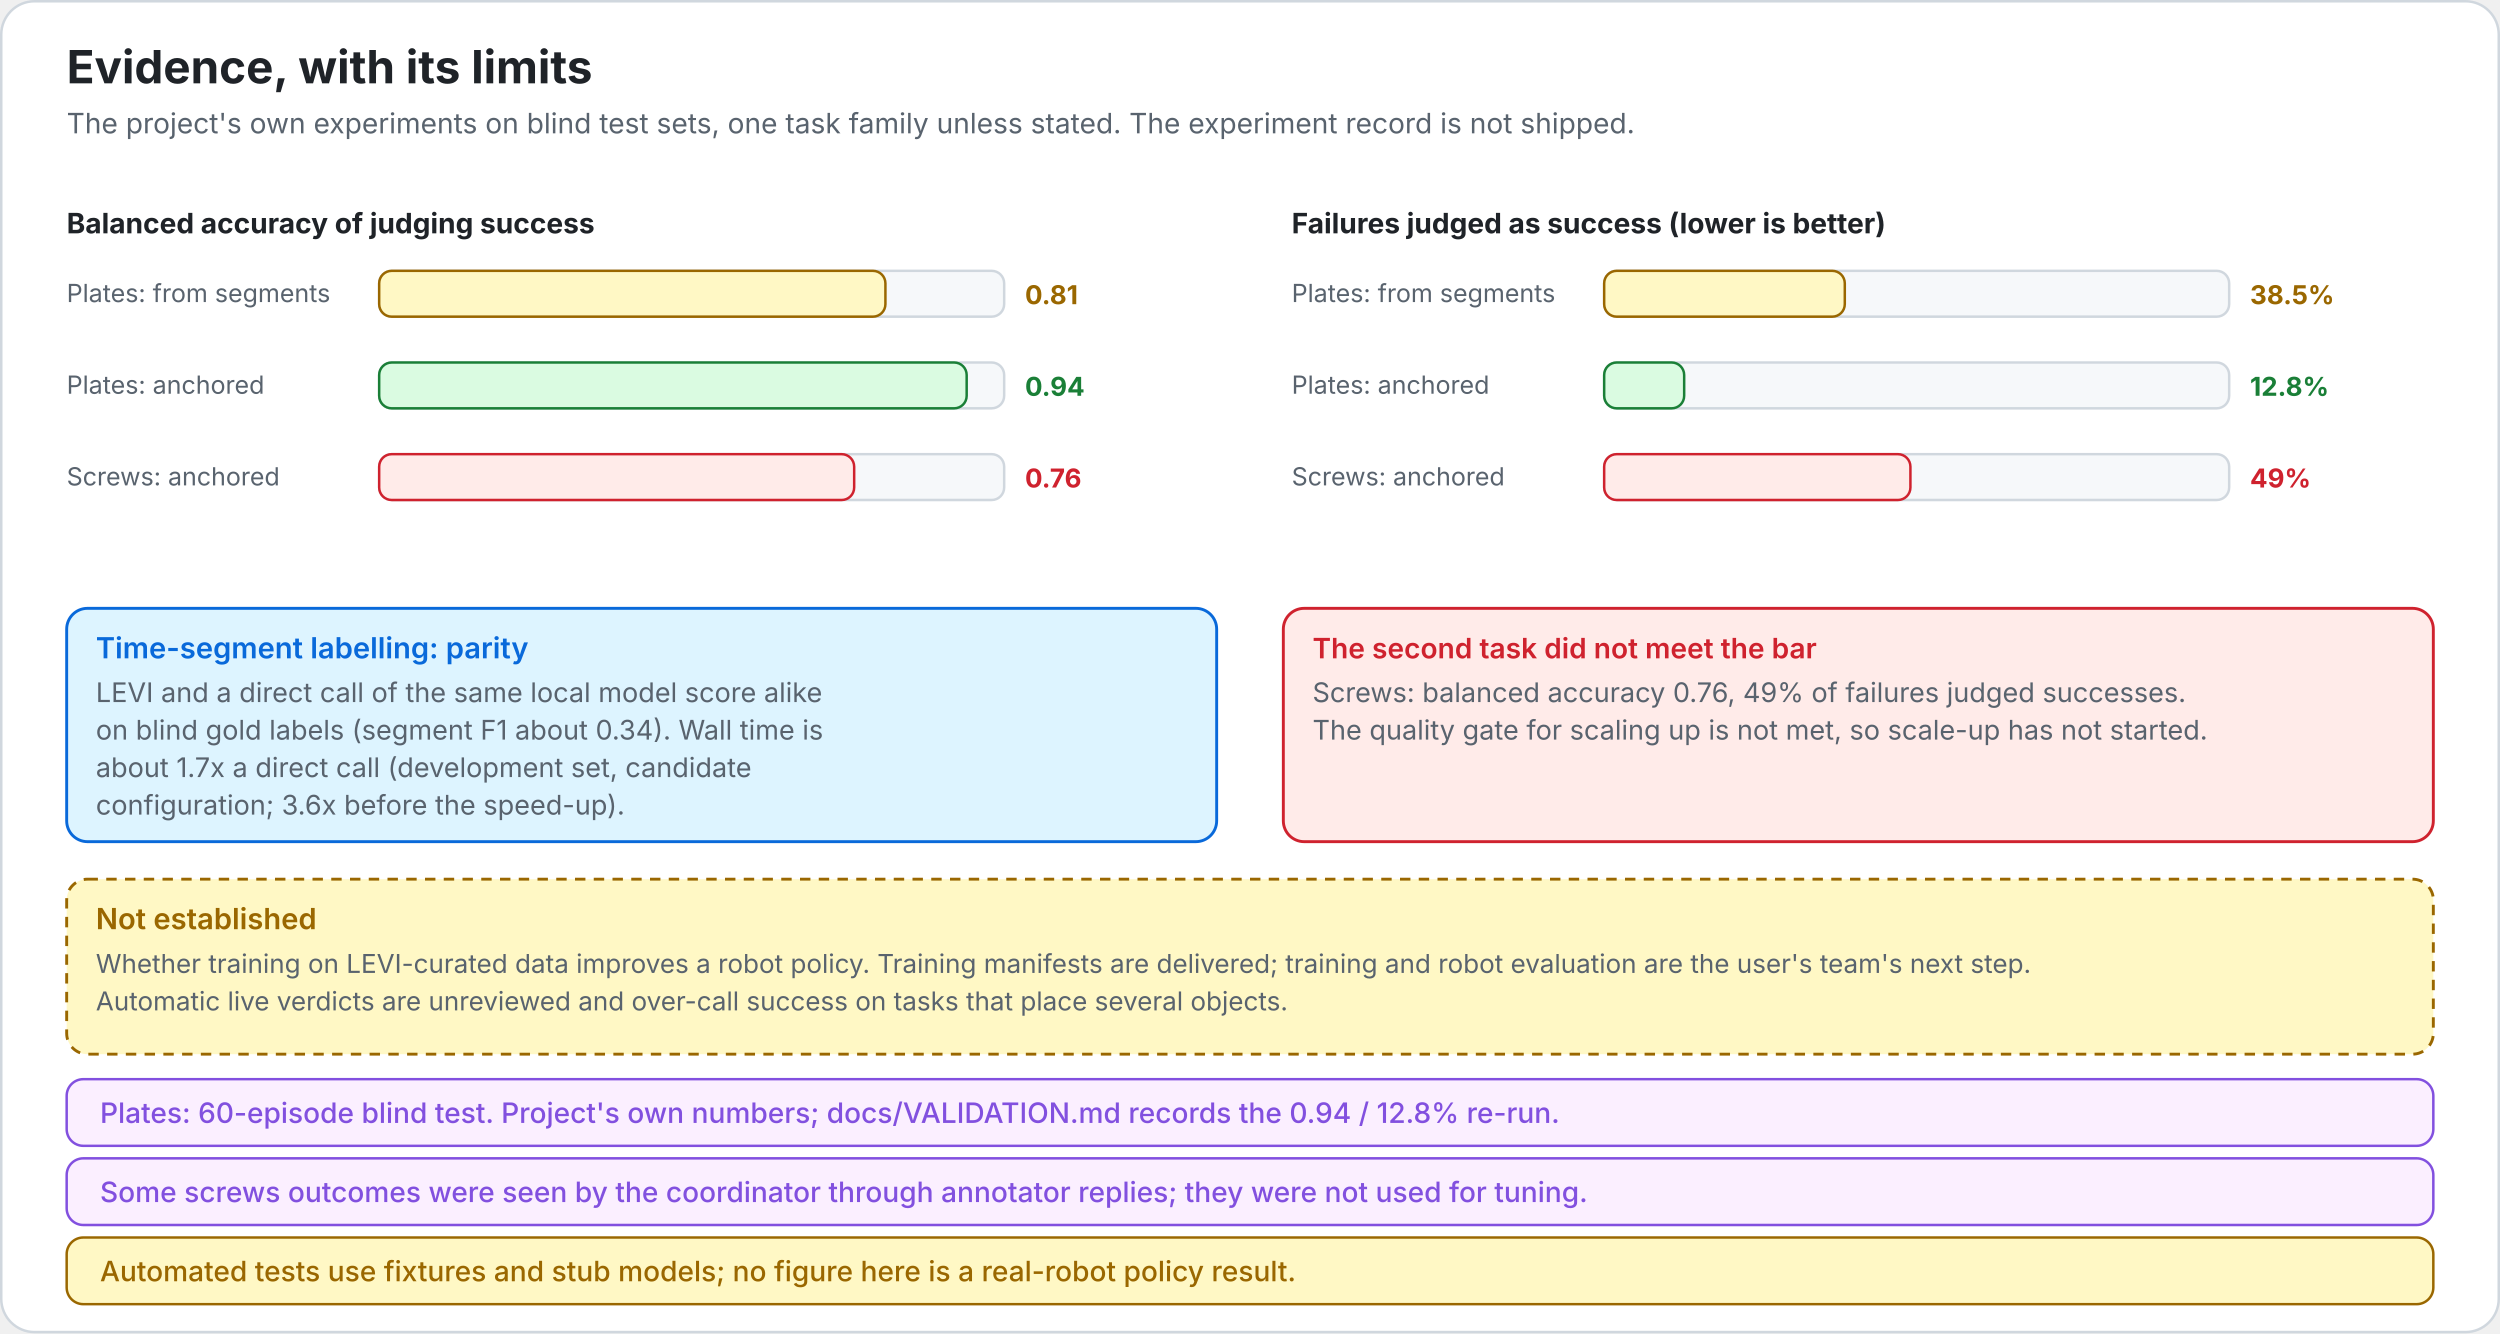
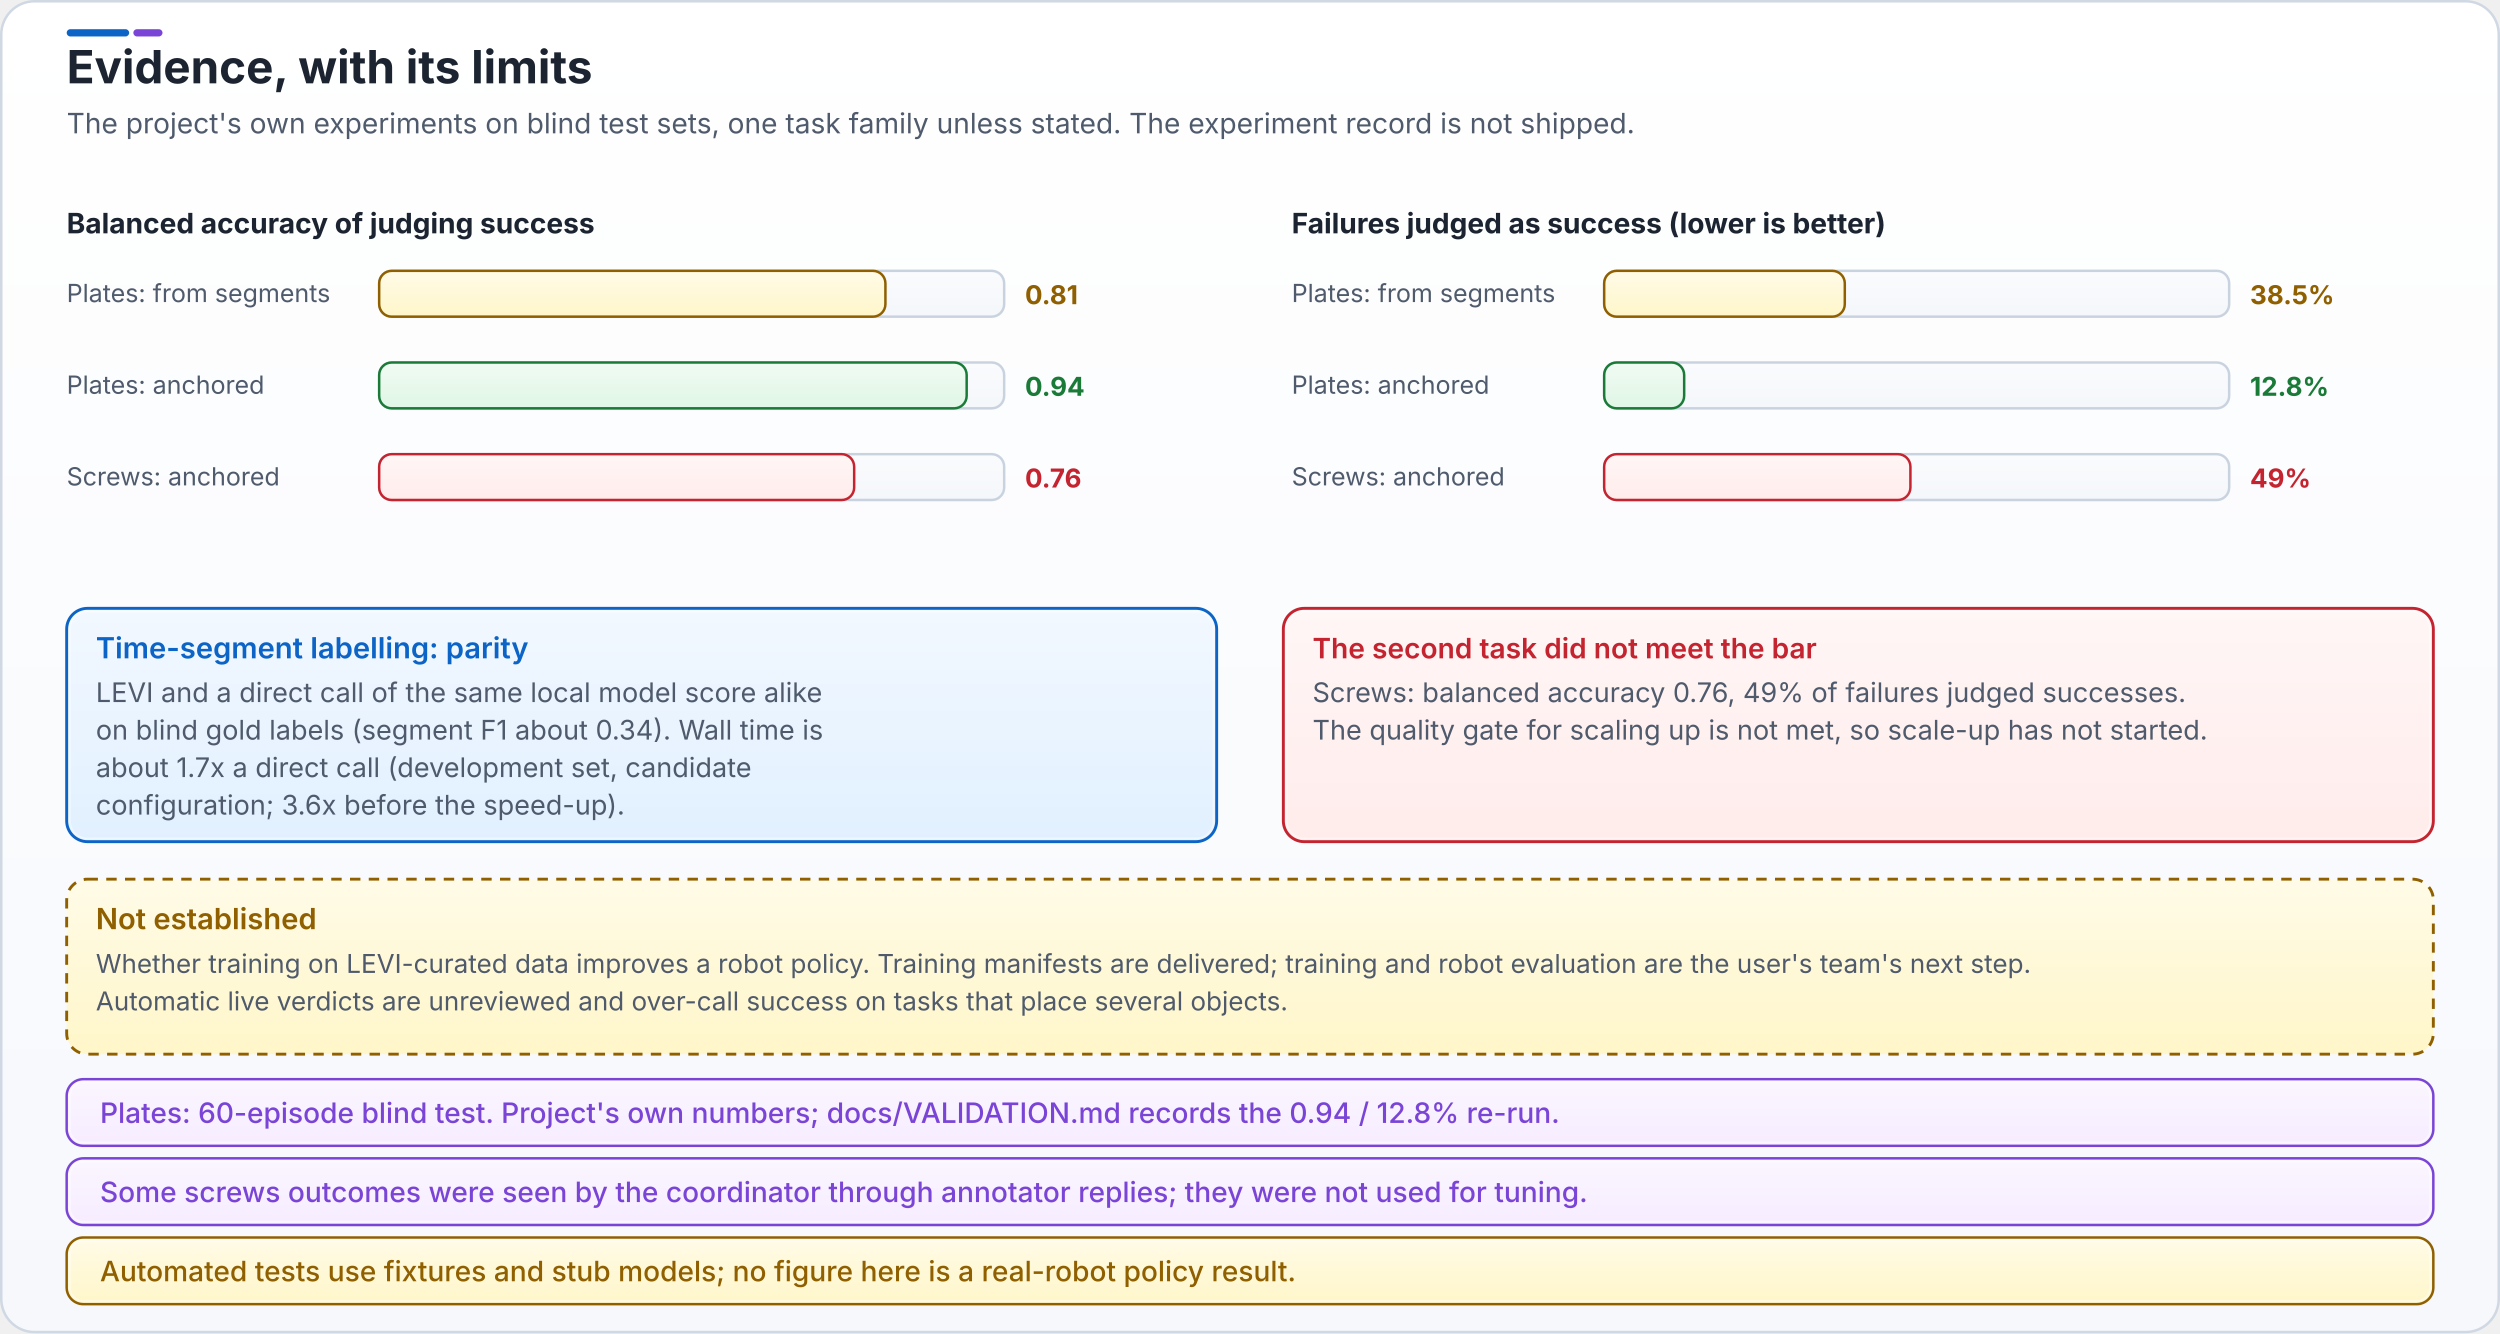
<svg xmlns="http://www.w3.org/2000/svg" viewBox="0 0 1200 640" width="1200" height="640" role="img" aria-labelledby="t d">
-   <defs />
-   <rect x="0.6" y="0.6" width="1198.8" height="638.8" rx="16" fill="#ffffff" stroke="#d0d7de" stroke-width="1.2" />
-   <text x="32" y="40" font-family="Inter, -apple-system, 'Segoe UI', Roboto, 'Noto Sans', Helvetica, Arial, sans-serif" font-size="22" font-weight="700" text-anchor="start" fill="#1f2328">Evidence, with its limits</text>
-   <text x="32" y="64" font-family="Inter, -apple-system, 'Segoe UI', Roboto, 'Noto Sans', Helvetica, Arial, sans-serif" font-size="13.5" font-weight="400" text-anchor="start" fill="#59636e">The project's own experiments on blind test sets, one task family unless stated. The experiment record is not shipped.</text>
-   <text x="32" y="112" font-family="Inter, -apple-system, 'Segoe UI', Roboto, 'Noto Sans', Helvetica, Arial, sans-serif" font-size="13.5" font-weight="700" text-anchor="start" fill="#1f2328">Balanced accuracy of judging success</text>
-   <text x="32" y="145" font-family="Inter, -apple-system, 'Segoe UI', Roboto, 'Noto Sans', Helvetica, Arial, sans-serif" font-size="12" font-weight="400" text-anchor="start" fill="#59636e">Plates: from segments</text>
-   <rect x="182" y="130" width="300" height="22" rx="6" fill="#f6f8fa" stroke="#d0d7de" stroke-width="1.2" />
-   <rect x="182" y="130" width="243" height="22" rx="6" fill="#fff8c5" stroke="#9a6700" stroke-width="1.2" />
-   <text x="492" y="146" font-family="Inter, -apple-system, 'Segoe UI', Roboto, 'Noto Sans', Helvetica, Arial, sans-serif" font-size="12.5" font-weight="700" text-anchor="start" fill="#9a6700">0.81</text>
-   <text x="32" y="189" font-family="Inter, -apple-system, 'Segoe UI', Roboto, 'Noto Sans', Helvetica, Arial, sans-serif" font-size="12" font-weight="400" text-anchor="start" fill="#59636e">Plates: anchored</text>
-   <rect x="182" y="174" width="300" height="22" rx="6" fill="#f6f8fa" stroke="#d0d7de" stroke-width="1.2" />
-   <rect x="182" y="174" width="282.0" height="22" rx="6" fill="#dafbe1" stroke="#1a7f37" stroke-width="1.2" />
-   <text x="492" y="190" font-family="Inter, -apple-system, 'Segoe UI', Roboto, 'Noto Sans', Helvetica, Arial, sans-serif" font-size="12.5" font-weight="700" text-anchor="start" fill="#1a7f37">0.94</text>
-   <text x="32" y="233" font-family="Inter, -apple-system, 'Segoe UI', Roboto, 'Noto Sans', Helvetica, Arial, sans-serif" font-size="12" font-weight="400" text-anchor="start" fill="#59636e">Screws: anchored</text>
-   <rect x="182" y="218" width="300" height="22" rx="6" fill="#f6f8fa" stroke="#d0d7de" stroke-width="1.2" />
-   <rect x="182" y="218" width="228.0" height="22" rx="6" fill="#ffebe9" stroke="#cf222e" stroke-width="1.2" />
-   <text x="492" y="234" font-family="Inter, -apple-system, 'Segoe UI', Roboto, 'Noto Sans', Helvetica, Arial, sans-serif" font-size="12.5" font-weight="700" text-anchor="start" fill="#cf222e">0.76</text>
-   <text x="620" y="112" font-family="Inter, -apple-system, 'Segoe UI', Roboto, 'Noto Sans', Helvetica, Arial, sans-serif" font-size="13.5" font-weight="700" text-anchor="start" fill="#1f2328">Failures judged as success (lower is better)</text>
-   <text x="620" y="145" font-family="Inter, -apple-system, 'Segoe UI', Roboto, 'Noto Sans', Helvetica, Arial, sans-serif" font-size="12" font-weight="400" text-anchor="start" fill="#59636e">Plates: from segments</text>
-   <rect x="770" y="130" width="300" height="22" rx="6" fill="#f6f8fa" stroke="#d0d7de" stroke-width="1.2" />
-   <rect x="770" y="130" width="115.5" height="22" rx="6" fill="#fff8c5" stroke="#9a6700" stroke-width="1.2" />
-   <text x="1080" y="146" font-family="Inter, -apple-system, 'Segoe UI', Roboto, 'Noto Sans', Helvetica, Arial, sans-serif" font-size="12.5" font-weight="700" text-anchor="start" fill="#9a6700">38.5%</text>
-   <text x="620" y="189" font-family="Inter, -apple-system, 'Segoe UI', Roboto, 'Noto Sans', Helvetica, Arial, sans-serif" font-size="12" font-weight="400" text-anchor="start" fill="#59636e">Plates: anchored</text>
-   <rect x="770" y="174" width="300" height="22" rx="6" fill="#f6f8fa" stroke="#d0d7de" stroke-width="1.2" />
-   <rect x="770" y="174" width="38.4" height="22" rx="6" fill="#dafbe1" stroke="#1a7f37" stroke-width="1.2" />
-   <text x="1080" y="190" font-family="Inter, -apple-system, 'Segoe UI', Roboto, 'Noto Sans', Helvetica, Arial, sans-serif" font-size="12.5" font-weight="700" text-anchor="start" fill="#1a7f37">12.8%</text>
-   <text x="620" y="233" font-family="Inter, -apple-system, 'Segoe UI', Roboto, 'Noto Sans', Helvetica, Arial, sans-serif" font-size="12" font-weight="400" text-anchor="start" fill="#59636e">Screws: anchored</text>
-   <rect x="770" y="218" width="300" height="22" rx="6" fill="#f6f8fa" stroke="#d0d7de" stroke-width="1.2" />
-   <rect x="770" y="218" width="147.0" height="22" rx="6" fill="#ffebe9" stroke="#cf222e" stroke-width="1.2" />
-   <text x="1080" y="234" font-family="Inter, -apple-system, 'Segoe UI', Roboto, 'Noto Sans', Helvetica, Arial, sans-serif" font-size="12.5" font-weight="700" text-anchor="start" fill="#cf222e">49%</text>
-   <rect x="32" y="292" width="552" height="112" rx="10" fill="#ddf4ff" stroke="#0969da" stroke-width="1.4" />
-   <text x="46" y="316" font-family="Inter, -apple-system, 'Segoe UI', Roboto, 'Noto Sans', Helvetica, Arial, sans-serif" font-size="14" font-weight="600" text-anchor="start" fill="#0969da">Time-segment labelling: parity</text>
-   <text x="46" y="337" font-family="Inter, -apple-system, 'Segoe UI', Roboto, 'Noto Sans', Helvetica, Arial, sans-serif" font-size="13" font-weight="400" text-anchor="start" fill="#59636e">LEVI and a direct call of the same local model score alike</text>
-   <text x="46" y="355" font-family="Inter, -apple-system, 'Segoe UI', Roboto, 'Noto Sans', Helvetica, Arial, sans-serif" font-size="13" font-weight="400" text-anchor="start" fill="#59636e">on blind gold labels (segment F1 about 0.34). Wall time is</text>
-   <text x="46" y="373" font-family="Inter, -apple-system, 'Segoe UI', Roboto, 'Noto Sans', Helvetica, Arial, sans-serif" font-size="13" font-weight="400" text-anchor="start" fill="#59636e">about 1.7x a direct call (development set, candidate</text>
-   <text x="46" y="391" font-family="Inter, -apple-system, 'Segoe UI', Roboto, 'Noto Sans', Helvetica, Arial, sans-serif" font-size="13" font-weight="400" text-anchor="start" fill="#59636e">configuration; 3.6x before the speed-up).</text>
-   <rect x="616" y="292" width="552" height="112" rx="10" fill="#ffebe9" stroke="#cf222e" stroke-width="1.4" />
-   <text x="630" y="316" font-family="Inter, -apple-system, 'Segoe UI', Roboto, 'Noto Sans', Helvetica, Arial, sans-serif" font-size="13.5" font-weight="600" text-anchor="start" fill="#cf222e">The second task did not meet the bar</text>
-   <text x="630" y="337" font-family="Inter, -apple-system, 'Segoe UI', Roboto, 'Noto Sans', Helvetica, Arial, sans-serif" font-size="13" font-weight="400" text-anchor="start" fill="#59636e">Screws: balanced accuracy 0.76, 49% of failures judged successes.</text>
-   <text x="630" y="355" font-family="Inter, -apple-system, 'Segoe UI', Roboto, 'Noto Sans', Helvetica, Arial, sans-serif" font-size="13" font-weight="400" text-anchor="start" fill="#59636e">The quality gate for scaling up is not met, so scale-up has not started.</text>
-   <rect x="32" y="422" width="1136" height="84" rx="10" fill="#fff8c5" stroke="#9a6700" stroke-width="1.4" stroke-dasharray="5 4" />
-   <text x="46" y="446" font-family="Inter, -apple-system, 'Segoe UI', Roboto, 'Noto Sans', Helvetica, Arial, sans-serif" font-size="14" font-weight="600" text-anchor="start" fill="#9a6700">Not established</text>
-   <text x="46" y="467" font-family="Inter, -apple-system, 'Segoe UI', Roboto, 'Noto Sans', Helvetica, Arial, sans-serif" font-size="12.5" font-weight="400" text-anchor="start" fill="#59636e">Whether training on LEVI-curated data improves a robot policy. Training manifests are delivered; training and robot evaluation are the user's team's next step.</text>
-   <text x="46" y="485" font-family="Inter, -apple-system, 'Segoe UI', Roboto, 'Noto Sans', Helvetica, Arial, sans-serif" font-size="12.5" font-weight="400" text-anchor="start" fill="#59636e">Automatic live verdicts are unreviewed and over-call success on tasks that place several objects.</text>
-   <rect x="32" y="518" width="1136" height="32" rx="8" fill="#fbefff" stroke="#8250df" stroke-width="1.2" />
-   <text x="48" y="539" font-family="Inter, -apple-system, 'Segoe UI', Roboto, 'Noto Sans', Helvetica, Arial, sans-serif" font-size="13.5" font-weight="500" text-anchor="start" fill="#8250df">Plates: 60-episode blind test. Project's own numbers; docs/VALIDATION.md records the 0.94 / 12.8% re-run.</text>
-   <rect x="32" y="556" width="1136" height="32" rx="8" fill="#fbefff" stroke="#8250df" stroke-width="1.2" />
-   <text x="48" y="577" font-family="Inter, -apple-system, 'Segoe UI', Roboto, 'Noto Sans', Helvetica, Arial, sans-serif" font-size="13.5" font-weight="500" text-anchor="start" fill="#8250df">Some screws outcomes were seen by the coordinator through annotator replies; they were not used for tuning.</text>
-   <rect x="32" y="594" width="1136" height="32" rx="8" fill="#fff8c5" stroke="#9a6700" stroke-width="1.2" />
-   <text x="48" y="615" font-family="Inter, -apple-system, 'Segoe UI', Roboto, 'Noto Sans', Helvetica, Arial, sans-serif" font-size="13.5" font-weight="500" text-anchor="start" fill="#9a6700">Automated tests use fixtures and stub models; no figure here is a real-robot policy result.</text>
+   <defs>
+     <style>@keyframes flow{to{stroke-dashoffset:-18}}@keyframes now{from{transform:translateX(0)}to{transform:translateX(1120px)}}@keyframes guard{0%,100%{opacity:.3}50%{opacity:.9}}.flow{animation:flow 3s linear infinite}.now{animation:now 12s linear infinite}.guard{opacity:.6;animation:guard 5s ease-in-out infinite}@media (prefers-reduced-motion: reduce) { * { animation: none !important; } }</style>
+     <linearGradient id="g_box" x1="0" y1="0" x2="0" y2="1">
+       <stop offset="0" stop-color="#fafbfd" />
+       <stop offset="1" stop-color="#f4f7fb" />
+     </linearGradient>
+     <linearGradient id="g_danger" x1="0" y1="0" x2="0" y2="1">
+       <stop offset="0" stop-color="#fff6f6" />
+       <stop offset="1" stop-color="#ffeceb" />
+     </linearGradient>
+     <linearGradient id="g_gate" x1="0" y1="0" x2="0" y2="1">
+       <stop offset="0" stop-color="#fffbe7" />
+       <stop offset="1" stop-color="#fff6c9" />
+     </linearGradient>
+     <linearGradient id="g_model" x1="0" y1="0" x2="0" y2="1">
+       <stop offset="0" stop-color="#f2f8ff" />
+       <stop offset="1" stop-color="#e1f0ff" />
+     </linearGradient>
+     <linearGradient id="g_person" x1="0" y1="0" x2="0" y2="1">
+       <stop offset="0" stop-color="#f1fbf3" />
+       <stop offset="1" stop-color="#dff6e5" />
+     </linearGradient>
+     <linearGradient id="g_system" x1="0" y1="0" x2="0" y2="1">
+       <stop offset="0" stop-color="#fbf6ff" />
+       <stop offset="1" stop-color="#f6ecff" />
+     </linearGradient>
+     <linearGradient id="g_panel" x1="0" y1="0" x2="0" y2="1">
+       <stop offset="0" stop-color="#ffffff" />
+       <stop offset="1" stop-color="#f6f8fc" />
+     </linearGradient>
+   </defs>
+   <rect x="0.6" y="0.6" width="1198.8" height="638.8" rx="16" fill="url(#g_panel)" stroke="#cfd8e3" stroke-width="1.2" />
+   <rect x="32" y="14" width="30" height="3.5" rx="1.75" fill="#0b64c6" />
+   <rect x="64" y="14" width="14" height="3.5" rx="1.75" fill="#7a45d6" />
+   <text x="32" y="40" font-family="Inter, -apple-system, 'Segoe UI', Roboto, 'Noto Sans', Helvetica, Arial, sans-serif" font-size="22" font-weight="700" text-anchor="start" fill="#1b2430">Evidence, with its limits</text>
+   <text x="32" y="64" font-family="Inter, -apple-system, 'Segoe UI', Roboto, 'Noto Sans', Helvetica, Arial, sans-serif" font-size="13.5" font-weight="400" text-anchor="start" fill="#4f5b6c">The project's own experiments on blind test sets, one task family unless stated. The experiment record is not shipped.</text>
+   <text x="32" y="112" font-family="Inter, -apple-system, 'Segoe UI', Roboto, 'Noto Sans', Helvetica, Arial, sans-serif" font-size="13.5" font-weight="700" text-anchor="start" fill="#1b2430">Balanced accuracy of judging success</text>
+   <text x="32" y="145" font-family="Inter, -apple-system, 'Segoe UI', Roboto, 'Noto Sans', Helvetica, Arial, sans-serif" font-size="12" font-weight="400" text-anchor="start" fill="#4f5b6c">Plates: from segments</text>
+   <rect x="182" y="130" width="300" height="22" rx="6" fill="url(#g_box)" stroke="#c9d3df" stroke-width="1.2" />
+   <rect x="182" y="130" width="243" height="22" rx="6" fill="url(#g_gate)" stroke="#8f5f00" stroke-width="1.2" />
+   <text x="492" y="146" font-family="Inter, -apple-system, 'Segoe UI', Roboto, 'Noto Sans', Helvetica, Arial, sans-serif" font-size="12.5" font-weight="700" text-anchor="start" fill="#8f5f00">0.81</text>
+   <text x="32" y="189" font-family="Inter, -apple-system, 'Segoe UI', Roboto, 'Noto Sans', Helvetica, Arial, sans-serif" font-size="12" font-weight="400" text-anchor="start" fill="#4f5b6c">Plates: anchored</text>
+   <rect x="182" y="174" width="300" height="22" rx="6" fill="url(#g_box)" stroke="#c9d3df" stroke-width="1.2" />
+   <rect x="182" y="174" width="282.0" height="22" rx="6" fill="url(#g_person)" stroke="#1a7a38" stroke-width="1.2" />
+   <text x="492" y="190" font-family="Inter, -apple-system, 'Segoe UI', Roboto, 'Noto Sans', Helvetica, Arial, sans-serif" font-size="12.5" font-weight="700" text-anchor="start" fill="#1a7a38">0.94</text>
+   <text x="32" y="233" font-family="Inter, -apple-system, 'Segoe UI', Roboto, 'Noto Sans', Helvetica, Arial, sans-serif" font-size="12" font-weight="400" text-anchor="start" fill="#4f5b6c">Screws: anchored</text>
+   <rect x="182" y="218" width="300" height="22" rx="6" fill="url(#g_box)" stroke="#c9d3df" stroke-width="1.2" />
+   <rect x="182" y="218" width="228.0" height="22" rx="6" fill="url(#g_danger)" stroke="#c4242f" stroke-width="1.2" />
+   <text x="492" y="234" font-family="Inter, -apple-system, 'Segoe UI', Roboto, 'Noto Sans', Helvetica, Arial, sans-serif" font-size="12.5" font-weight="700" text-anchor="start" fill="#c4242f">0.76</text>
+   <text x="620" y="112" font-family="Inter, -apple-system, 'Segoe UI', Roboto, 'Noto Sans', Helvetica, Arial, sans-serif" font-size="13.5" font-weight="700" text-anchor="start" fill="#1b2430">Failures judged as success (lower is better)</text>
+   <text x="620" y="145" font-family="Inter, -apple-system, 'Segoe UI', Roboto, 'Noto Sans', Helvetica, Arial, sans-serif" font-size="12" font-weight="400" text-anchor="start" fill="#4f5b6c">Plates: from segments</text>
+   <rect x="770" y="130" width="300" height="22" rx="6" fill="url(#g_box)" stroke="#c9d3df" stroke-width="1.2" />
+   <rect x="770" y="130" width="115.5" height="22" rx="6" fill="url(#g_gate)" stroke="#8f5f00" stroke-width="1.2" />
+   <text x="1080" y="146" font-family="Inter, -apple-system, 'Segoe UI', Roboto, 'Noto Sans', Helvetica, Arial, sans-serif" font-size="12.5" font-weight="700" text-anchor="start" fill="#8f5f00">38.5%</text>
+   <text x="620" y="189" font-family="Inter, -apple-system, 'Segoe UI', Roboto, 'Noto Sans', Helvetica, Arial, sans-serif" font-size="12" font-weight="400" text-anchor="start" fill="#4f5b6c">Plates: anchored</text>
+   <rect x="770" y="174" width="300" height="22" rx="6" fill="url(#g_box)" stroke="#c9d3df" stroke-width="1.2" />
+   <rect x="770" y="174" width="38.4" height="22" rx="6" fill="url(#g_person)" stroke="#1a7a38" stroke-width="1.2" />
+   <text x="1080" y="190" font-family="Inter, -apple-system, 'Segoe UI', Roboto, 'Noto Sans', Helvetica, Arial, sans-serif" font-size="12.5" font-weight="700" text-anchor="start" fill="#1a7a38">12.8%</text>
+   <text x="620" y="233" font-family="Inter, -apple-system, 'Segoe UI', Roboto, 'Noto Sans', Helvetica, Arial, sans-serif" font-size="12" font-weight="400" text-anchor="start" fill="#4f5b6c">Screws: anchored</text>
+   <rect x="770" y="218" width="300" height="22" rx="6" fill="url(#g_box)" stroke="#c9d3df" stroke-width="1.2" />
+   <rect x="770" y="218" width="147.0" height="22" rx="6" fill="url(#g_danger)" stroke="#c4242f" stroke-width="1.2" />
+   <text x="1080" y="234" font-family="Inter, -apple-system, 'Segoe UI', Roboto, 'Noto Sans', Helvetica, Arial, sans-serif" font-size="12.5" font-weight="700" text-anchor="start" fill="#c4242f">49%</text>
+   <rect x="32" y="292" width="552" height="112" rx="10" fill="url(#g_model)" stroke="#0b64c6" stroke-width="1.4" />
+   <rect x="33.5" y="293.5" width="549" height="109" rx="8.5" fill="none" stroke="#ffffff" stroke-opacity="0.425" stroke-width="1" />
+   <text x="46" y="316" font-family="Inter, -apple-system, 'Segoe UI', Roboto, 'Noto Sans', Helvetica, Arial, sans-serif" font-size="14" font-weight="600" text-anchor="start" fill="#0b64c6">Time-segment labelling: parity</text>
+   <text x="46" y="337" font-family="Inter, -apple-system, 'Segoe UI', Roboto, 'Noto Sans', Helvetica, Arial, sans-serif" font-size="13" font-weight="400" text-anchor="start" fill="#4f5b6c">LEVI and a direct call of the same local model score alike</text>
+   <text x="46" y="355" font-family="Inter, -apple-system, 'Segoe UI', Roboto, 'Noto Sans', Helvetica, Arial, sans-serif" font-size="13" font-weight="400" text-anchor="start" fill="#4f5b6c">on blind gold labels (segment F1 about 0.34). Wall time is</text>
+   <text x="46" y="373" font-family="Inter, -apple-system, 'Segoe UI', Roboto, 'Noto Sans', Helvetica, Arial, sans-serif" font-size="13" font-weight="400" text-anchor="start" fill="#4f5b6c">about 1.7x a direct call (development set, candidate</text>
+   <text x="46" y="391" font-family="Inter, -apple-system, 'Segoe UI', Roboto, 'Noto Sans', Helvetica, Arial, sans-serif" font-size="13" font-weight="400" text-anchor="start" fill="#4f5b6c">configuration; 3.6x before the speed-up).</text>
+   <rect x="616" y="292" width="552" height="112" rx="10" fill="url(#g_danger)" stroke="#c4242f" stroke-width="1.4" />
+   <rect x="617.5" y="293.5" width="549" height="109" rx="8.5" fill="none" stroke="#ffffff" stroke-opacity="0.425" stroke-width="1" />
+   <text x="630" y="316" font-family="Inter, -apple-system, 'Segoe UI', Roboto, 'Noto Sans', Helvetica, Arial, sans-serif" font-size="13.5" font-weight="600" text-anchor="start" fill="#c4242f">The second task did not meet the bar</text>
+   <text x="630" y="337" font-family="Inter, -apple-system, 'Segoe UI', Roboto, 'Noto Sans', Helvetica, Arial, sans-serif" font-size="13" font-weight="400" text-anchor="start" fill="#4f5b6c">Screws: balanced accuracy 0.76, 49% of failures judged successes.</text>
+   <text x="630" y="355" font-family="Inter, -apple-system, 'Segoe UI', Roboto, 'Noto Sans', Helvetica, Arial, sans-serif" font-size="13" font-weight="400" text-anchor="start" fill="#4f5b6c">The quality gate for scaling up is not met, so scale-up has not started.</text>
+   <rect x="32" y="422" width="1136" height="84" rx="10" fill="url(#g_gate)" stroke="#8f5f00" stroke-width="1.4" stroke-dasharray="5 4" />
+   <text x="46" y="446" font-family="Inter, -apple-system, 'Segoe UI', Roboto, 'Noto Sans', Helvetica, Arial, sans-serif" font-size="14" font-weight="600" text-anchor="start" fill="#8f5f00">Not established</text>
+   <text x="46" y="467" font-family="Inter, -apple-system, 'Segoe UI', Roboto, 'Noto Sans', Helvetica, Arial, sans-serif" font-size="12.5" font-weight="400" text-anchor="start" fill="#4f5b6c">Whether training on LEVI-curated data improves a robot policy. Training manifests are delivered; training and robot evaluation are the user's team's next step.</text>
+   <text x="46" y="485" font-family="Inter, -apple-system, 'Segoe UI', Roboto, 'Noto Sans', Helvetica, Arial, sans-serif" font-size="12.5" font-weight="400" text-anchor="start" fill="#4f5b6c">Automatic live verdicts are unreviewed and over-call success on tasks that place several objects.</text>
+   <rect x="32" y="518" width="1136" height="32" rx="8" fill="url(#g_system)" stroke="#7a45d6" stroke-width="1.2" />
+   <rect x="33.5" y="519.5" width="1133" height="29" rx="6.5" fill="none" stroke="#ffffff" stroke-opacity="0.425" stroke-width="1" />
+   <text x="48" y="539" font-family="Inter, -apple-system, 'Segoe UI', Roboto, 'Noto Sans', Helvetica, Arial, sans-serif" font-size="13.5" font-weight="500" text-anchor="start" fill="#7a45d6">Plates: 60-episode blind test. Project's own numbers; docs/VALIDATION.md records the 0.94 / 12.8% re-run.</text>
+   <rect x="32" y="556" width="1136" height="32" rx="8" fill="url(#g_system)" stroke="#7a45d6" stroke-width="1.2" />
+   <rect x="33.5" y="557.5" width="1133" height="29" rx="6.5" fill="none" stroke="#ffffff" stroke-opacity="0.425" stroke-width="1" />
+   <text x="48" y="577" font-family="Inter, -apple-system, 'Segoe UI', Roboto, 'Noto Sans', Helvetica, Arial, sans-serif" font-size="13.5" font-weight="500" text-anchor="start" fill="#7a45d6">Some screws outcomes were seen by the coordinator through annotator replies; they were not used for tuning.</text>
+   <rect x="32" y="594" width="1136" height="32" rx="8" fill="url(#g_gate)" stroke="#8f5f00" stroke-width="1.2" />
+   <rect x="33.5" y="595.5" width="1133" height="29" rx="6.5" fill="none" stroke="#ffffff" stroke-opacity="0.425" stroke-width="1" />
+   <text x="48" y="615" font-family="Inter, -apple-system, 'Segoe UI', Roboto, 'Noto Sans', Helvetica, Arial, sans-serif" font-size="13.5" font-weight="500" text-anchor="start" fill="#8f5f00">Automated tests use fixtures and stub models; no figure here is a real-robot policy result.</text>
</svg>
